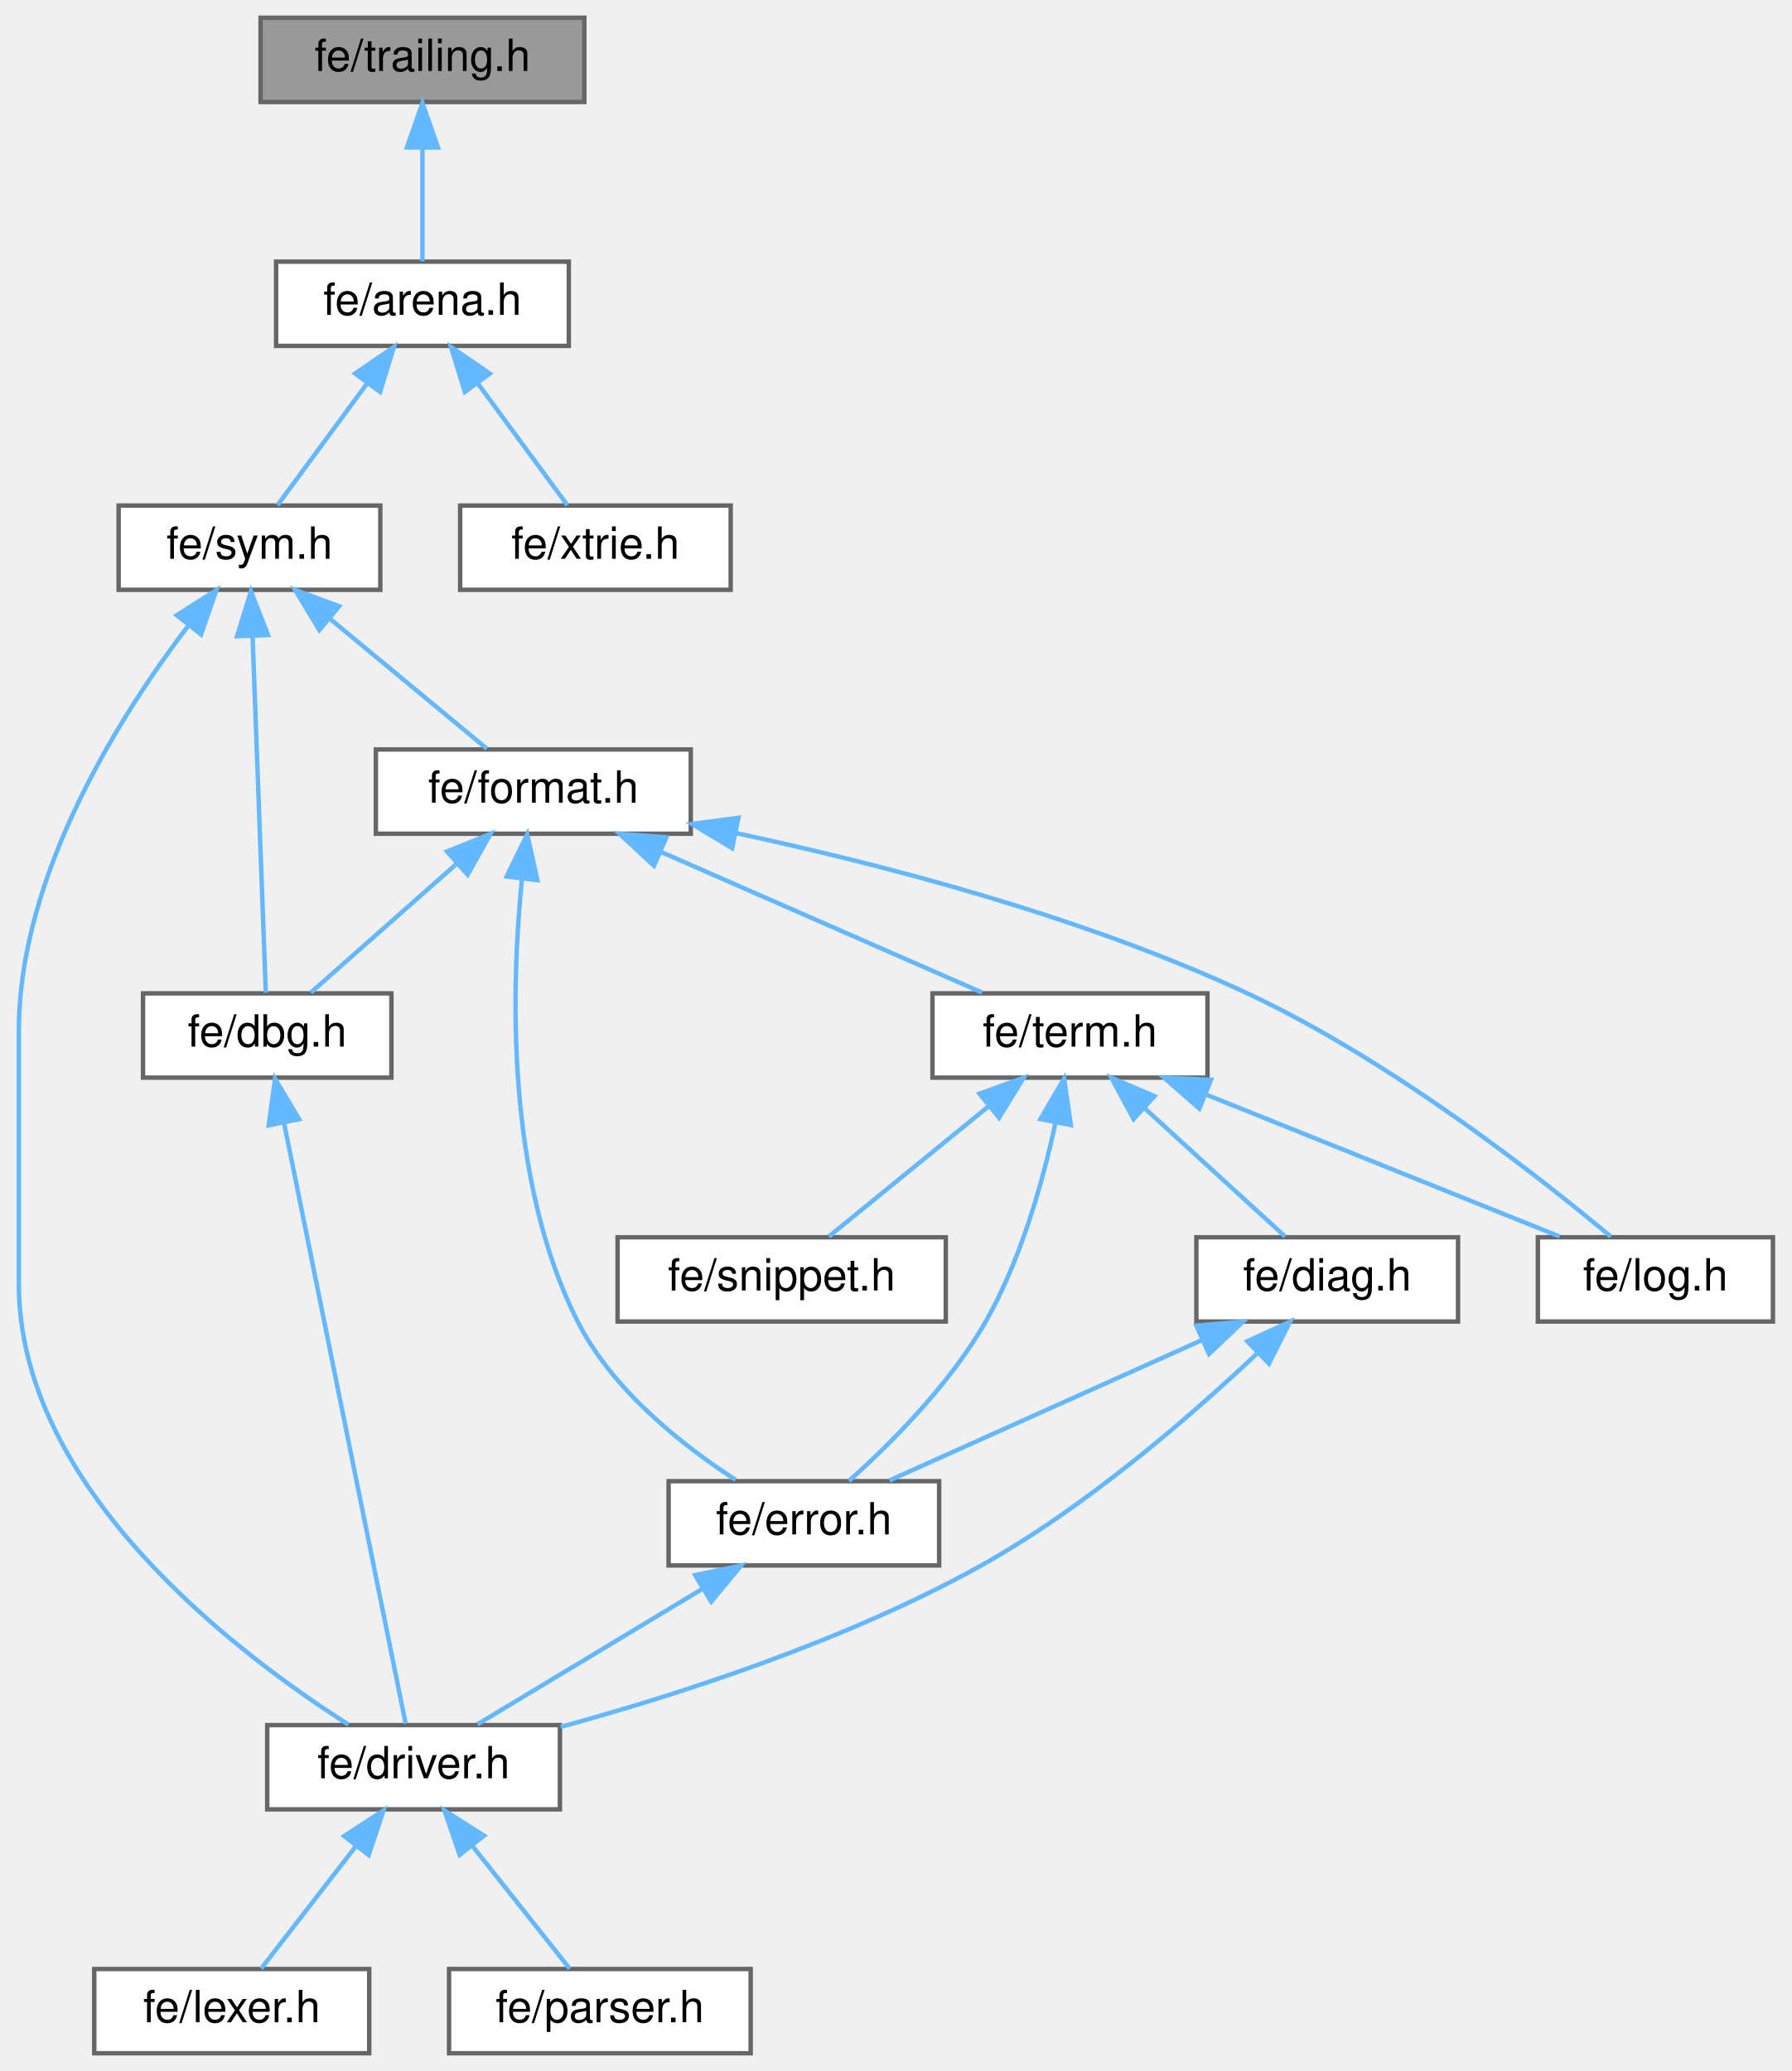
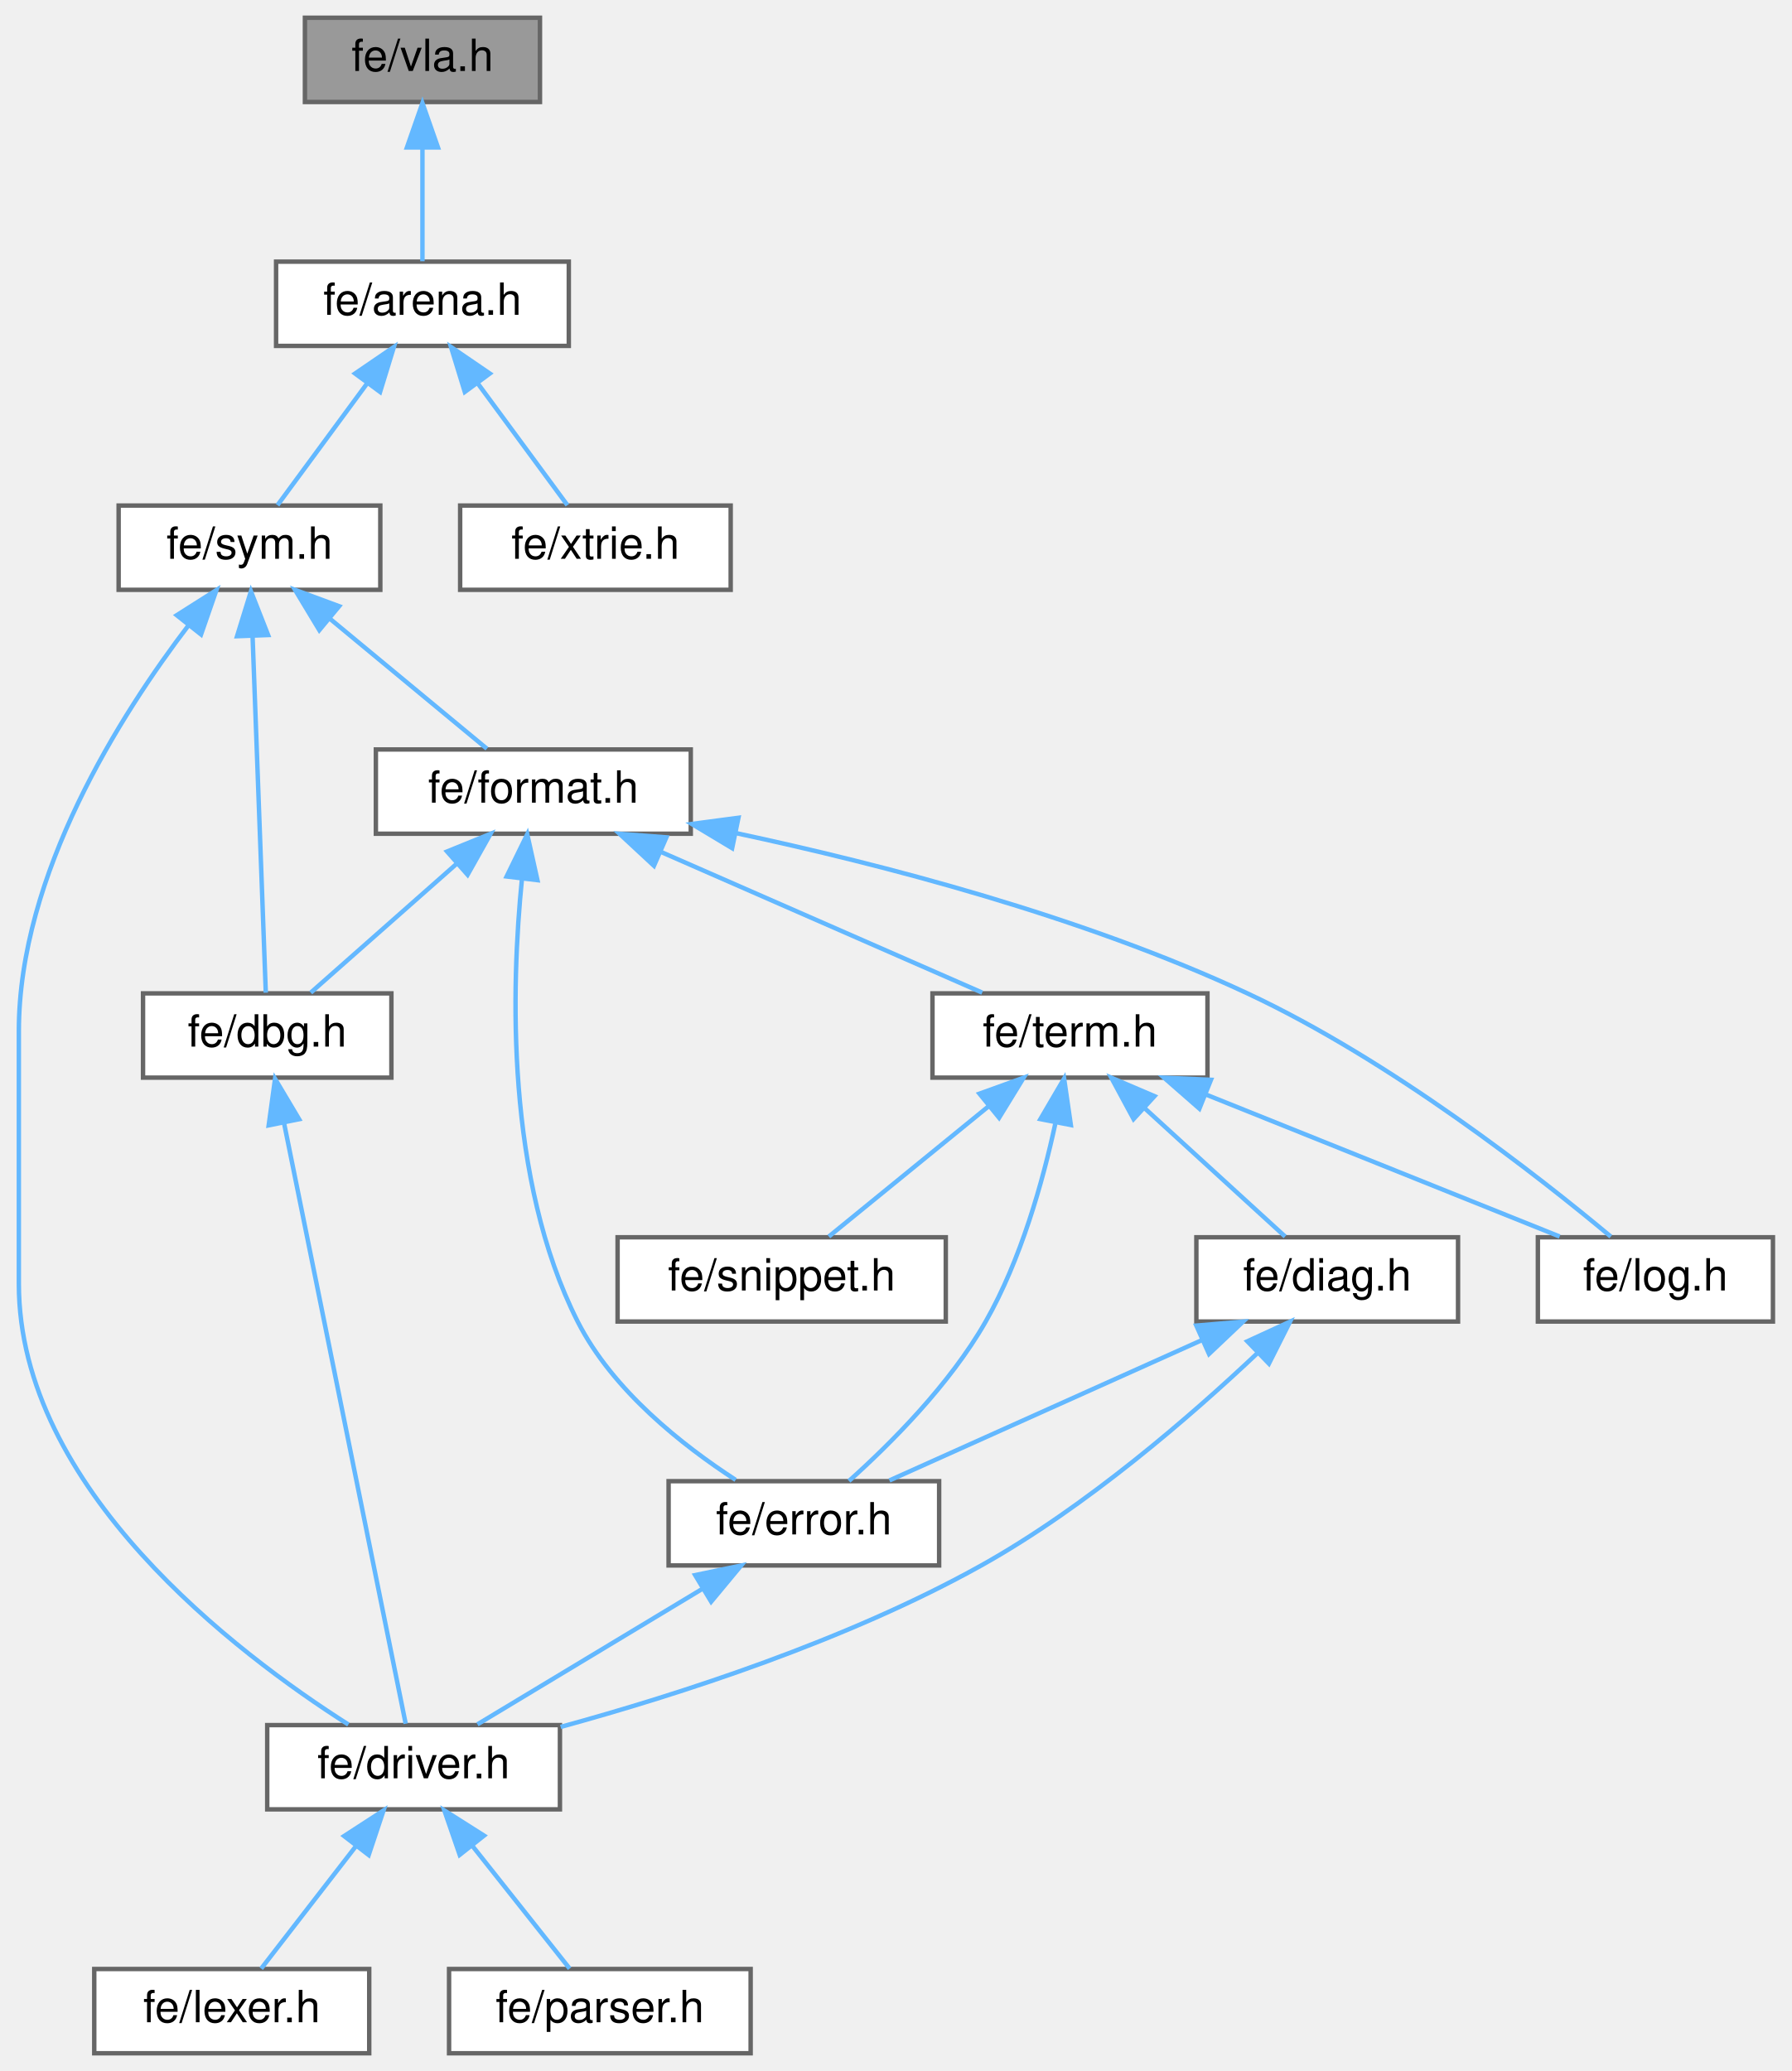
<svg xmlns="http://www.w3.org/2000/svg" xmlns:xlink="http://www.w3.org/1999/xlink" width="404pt" height="467pt" viewBox="0.00 0.00 403.50 467.00">
  <g id="page0,1_graph0" class="graph" transform="scale(1 1) rotate(0) translate(4 463)">
    <g id="Node000001" class="node">
      <g id="a_Node000001">
        <a xlink:title=" ">
-           <polygon fill="#999999" stroke="#666666" points="127.5,-459 54.5,-459 54.5,-440 127.5,-440 127.5,-459" />
-           <text text-anchor="middle" x="91" y="-447" font-family="Helvetica,sans-Serif" font-size="10.00">fe/trailing.h</text>
+           <polygon fill="#999999" stroke="#666666" points="117.5,-459 64.5,-459 64.5,-440 117.5,-440 117.5,-459" />
+           <text text-anchor="middle" x="91" y="-447" font-family="Helvetica,sans-Serif" font-size="10.00">fe/vla.h</text>
        </a>
      </g>
    </g>
    <g id="Node000002" class="node">
      <g id="a_Node000002">
        <a xlink:href="arena_8h.html" target="_top" xlink:title=" ">
          <polygon fill="white" stroke="#666666" points="124,-404 58,-404 58,-385 124,-385 124,-404" />
          <text text-anchor="middle" x="91" y="-392" font-family="Helvetica,sans-Serif" font-size="10.00">fe/arena.h</text>
        </a>
      </g>
    </g>
    <g id="edge1_Node000001_Node000002" class="edge">
      <g id="a_edge1_Node000001_Node000002">
        <a xlink:title=" ">
          <path fill="none" stroke="#63b8ff" d="M91,-429.66C91,-420.93 91,-410.99 91,-404.09" />
          <polygon fill="#63b8ff" stroke="#63b8ff" points="87.5,-429.75 91,-439.75 94.5,-429.75 87.5,-429.75" />
        </a>
      </g>
    </g>
    <g id="Node000003" class="node">
      <g id="a_Node000003">
        <a xlink:href="sym_8h.html" target="_top" xlink:title=" ">
          <polygon fill="white" stroke="#666666" points="81.5,-349 22.5,-349 22.5,-330 81.5,-330 81.5,-349" />
          <text text-anchor="middle" x="52" y="-337" font-family="Helvetica,sans-Serif" font-size="10.00">fe/sym.h</text>
        </a>
      </g>
    </g>
    <g id="edge2_Node000002_Node000003" class="edge">
      <g id="a_edge2_Node000002_Node000003">
        <a xlink:title=" ">
          <path fill="none" stroke="#63b8ff" d="M78.62,-376.67C71.86,-367.5 63.79,-356.52 58.32,-349.09" />
          <polygon fill="#63b8ff" stroke="#63b8ff" points="75.81,-378.77 84.56,-384.75 81.45,-374.62 75.81,-378.77" />
        </a>
      </g>
    </g>
    <g id="Node000014" class="node">
      <g id="a_Node000014">
        <a xlink:href="xtrie_8h.html" target="_top" xlink:title=" ">
          <polygon fill="white" stroke="#666666" points="160.5,-349 99.5,-349 99.5,-330 160.5,-330 160.5,-349" />
          <text text-anchor="middle" x="130" y="-337" font-family="Helvetica,sans-Serif" font-size="10.00">fe/xtrie.h</text>
        </a>
      </g>
    </g>
    <g id="edge20_Node000002_Node000014" class="edge">
      <g id="a_edge20_Node000002_Node000014">
        <a xlink:title=" ">
          <path fill="none" stroke="#63b8ff" d="M103.38,-376.67C110.14,-367.5 118.21,-356.52 123.68,-349.09" />
          <polygon fill="#63b8ff" stroke="#63b8ff" points="100.55,-374.62 97.44,-384.75 106.19,-378.77 100.55,-374.62" />
        </a>
      </g>
    </g>
    <g id="Node000004" class="node">
      <g id="a_Node000004">
        <a xlink:href="dbg_8h.html" target="_top" xlink:title=" ">
          <polygon fill="white" stroke="#666666" points="84,-239 28,-239 28,-220 84,-220 84,-239" />
          <text text-anchor="middle" x="56" y="-227" font-family="Helvetica,sans-Serif" font-size="10.00">fe/dbg.h</text>
        </a>
      </g>
    </g>
    <g id="edge3_Node000003_Node000004" class="edge">
      <g id="a_edge3_Node000003_Node000004">
        <a xlink:title=" ">
          <path fill="none" stroke="#63b8ff" d="M52.7,-319.48C53.58,-295.84 55.04,-256.5 55.68,-239.16" />
          <polygon fill="#63b8ff" stroke="#63b8ff" points="49.2,-319.54 52.33,-329.66 56.2,-319.8 49.2,-319.54" />
        </a>
      </g>
    </g>
    <g id="Node000005" class="node">
      <g id="a_Node000005">
        <a xlink:href="driver_8h.html" target="_top" xlink:title=" ">
          <polygon fill="white" stroke="#666666" points="122,-74 56,-74 56,-55 122,-55 122,-74" />
          <text text-anchor="middle" x="89" y="-62" font-family="Helvetica,sans-Serif" font-size="10.00">fe/driver.h</text>
        </a>
      </g>
    </g>
    <g id="edge7_Node000003_Node000005" class="edge">
      <g id="a_edge7_Node000003_Node000005">
        <a xlink:title=" ">
          <path fill="none" stroke="#63b8ff" d="M38.3,-322.05C22.89,-301.84 0,-265.85 0,-230.5 0,-230.5 0,-230.5 0,-173.5 0,-127.34 49.02,-90.21 74.3,-74.13" />
          <polygon fill="#63b8ff" stroke="#63b8ff" points="35.6,-324.27 44.55,-329.94 41.08,-319.93 35.6,-324.27" />
        </a>
      </g>
    </g>
    <g id="Node000008" class="node">
      <g id="a_Node000008">
        <a xlink:href="format_8h.html" target="_top" xlink:title=" ">
          <polygon fill="white" stroke="#666666" points="151.5,-294 80.5,-294 80.5,-275 151.5,-275 151.5,-294" />
          <text text-anchor="middle" x="116" y="-282" font-family="Helvetica,sans-Serif" font-size="10.00">fe/format.h</text>
        </a>
      </g>
    </g>
    <g id="edge8_Node000003_Node000008" class="edge">
      <g id="a_edge8_Node000003_Node000008">
        <a xlink:title=" ">
          <path fill="none" stroke="#63b8ff" d="M69.99,-323.6C81.46,-314.11 95.91,-302.13 105.53,-294.17" />
          <polygon fill="#63b8ff" stroke="#63b8ff" points="67.75,-320.91 62.28,-329.98 72.22,-326.3 67.75,-320.91" />
        </a>
      </g>
    </g>
    <g id="edge4_Node000004_Node000005" class="edge">
      <g id="a_edge4_Node000004_Node000005">
        <a xlink:title=" ">
          <path fill="none" stroke="#63b8ff" d="M59.78,-209.83C66.9,-174.67 82.04,-99.9 87.22,-74.31" />
          <polygon fill="#63b8ff" stroke="#63b8ff" points="56.33,-209.24 57.77,-219.74 63.19,-210.63 56.33,-209.24" />
        </a>
      </g>
    </g>
    <g id="Node000006" class="node">
      <g id="a_Node000006">
        <a xlink:href="lexer_8h.html" target="_top" xlink:title=" ">
          <polygon fill="white" stroke="#666666" points="79,-19 17,-19 17,0 79,0 79,-19" />
          <text text-anchor="middle" x="48" y="-7" font-family="Helvetica,sans-Serif" font-size="10.00">fe/lexer.h</text>
        </a>
      </g>
    </g>
    <g id="edge5_Node000005_Node000006" class="edge">
      <g id="a_edge5_Node000005_Node000006">
        <a xlink:title=" ">
          <path fill="none" stroke="#63b8ff" d="M75.98,-46.67C68.88,-37.5 60.4,-26.52 54.64,-19.09" />
          <polygon fill="#63b8ff" stroke="#63b8ff" points="73.34,-48.98 82.23,-54.75 78.88,-44.7 73.34,-48.98" />
        </a>
      </g>
    </g>
    <g id="Node000007" class="node">
      <g id="a_Node000007">
        <a xlink:href="parser_8h.html" target="_top" xlink:title=" ">
          <polygon fill="white" stroke="#666666" points="165,-19 97,-19 97,0 165,0 165,-19" />
          <text text-anchor="middle" x="131" y="-7" font-family="Helvetica,sans-Serif" font-size="10.00">fe/parser.h</text>
        </a>
      </g>
    </g>
    <g id="edge6_Node000005_Node000007" class="edge">
      <g id="a_edge6_Node000005_Node000007">
        <a xlink:title=" ">
          <path fill="none" stroke="#63b8ff" d="M102.33,-46.67C109.61,-37.5 118.3,-26.52 124.19,-19.09" />
          <polygon fill="#63b8ff" stroke="#63b8ff" points="99.4,-44.74 95.94,-54.75 104.89,-49.08 99.4,-44.74" />
        </a>
      </g>
    </g>
    <g id="edge9_Node000008_Node000004" class="edge">
      <g id="a_edge9_Node000008_Node000004">
        <a xlink:title=" ">
          <path fill="none" stroke="#63b8ff" d="M98.82,-268.32C88.12,-258.87 74.74,-247.06 65.82,-239.17" />
          <polygon fill="#63b8ff" stroke="#63b8ff" points="96.55,-270.99 106.36,-274.98 101.18,-265.74 96.55,-270.99" />
        </a>
      </g>
    </g>
    <g id="Node000009" class="node">
      <g id="a_Node000009">
        <a xlink:href="error_8h.html" target="_top" xlink:title=" ">
          <polygon fill="white" stroke="#666666" points="207.5,-129 146.5,-129 146.5,-110 207.5,-110 207.5,-129" />
          <text text-anchor="middle" x="177" y="-117" font-family="Helvetica,sans-Serif" font-size="10.00">fe/error.h</text>
        </a>
      </g>
    </g>
    <g id="edge10_Node000008_Node000009" class="edge">
      <g id="a_edge10_Node000008_Node000009">
        <a xlink:title=" ">
          <path fill="none" stroke="#63b8ff" d="M113.44,-264.84C110.99,-240.47 109.73,-197.12 126,-165 133.86,-149.48 149.68,-137.04 161.62,-129.29" />
          <polygon fill="#63b8ff" stroke="#63b8ff" points="109.98,-265.36 114.63,-274.87 116.93,-264.53 109.98,-265.36" />
        </a>
      </g>
    </g>
    <g id="Node000010" class="node">
      <g id="a_Node000010">
        <a xlink:href="log_8h.html" target="_top" xlink:title=" ">
          <polygon fill="white" stroke="#666666" points="395.5,-184 342.5,-184 342.5,-165 395.5,-165 395.5,-184" />
          <text text-anchor="middle" x="369" y="-172" font-family="Helvetica,sans-Serif" font-size="10.00">fe/log.h</text>
        </a>
      </g>
    </g>
    <g id="edge12_Node000008_Node000010" class="edge">
      <g id="a_edge12_Node000008_Node000010">
        <a xlink:title=" ">
          <path fill="none" stroke="#63b8ff" d="M161.59,-275.16C194.63,-268.11 239.85,-256.35 277,-239 309.36,-223.89 342.73,-197.7 358.94,-184.16" />
          <polygon fill="#63b8ff" stroke="#63b8ff" points="160.83,-271.74 151.74,-277.2 162.25,-278.6 160.83,-271.74" />
        </a>
      </g>
    </g>
    <g id="Node000011" class="node">
      <g id="a_Node000011">
        <a xlink:href="term_8h.html" target="_top" xlink:title=" ">
          <polygon fill="white" stroke="#666666" points="268,-239 206,-239 206,-220 268,-220 268,-239" />
          <text text-anchor="middle" x="237" y="-227" font-family="Helvetica,sans-Serif" font-size="10.00">fe/term.h</text>
        </a>
      </g>
    </g>
    <g id="edge13_Node000008_Node000011" class="edge">
      <g id="a_edge13_Node000008_Node000011">
        <a xlink:title=" ">
          <path fill="none" stroke="#63b8ff" d="M144.77,-270.9C167.12,-261.11 197.52,-247.79 217.21,-239.17" />
          <polygon fill="#63b8ff" stroke="#63b8ff" points="143.2,-267.77 135.44,-274.98 146,-274.18 143.2,-267.77" />
        </a>
      </g>
    </g>
    <g id="edge11_Node000009_Node000005" class="edge">
      <g id="a_edge11_Node000009_Node000005">
        <a xlink:title=" ">
          <path fill="none" stroke="#63b8ff" d="M154.08,-104.7C138.05,-95.04 117.13,-82.44 103.4,-74.17" />
          <polygon fill="#63b8ff" stroke="#63b8ff" points="152.49,-107.82 162.86,-109.98 156.1,-101.83 152.49,-107.82" />
        </a>
      </g>
    </g>
    <g id="edge17_Node000011_Node000009" class="edge">
      <g id="a_edge17_Node000011_Node000009">
        <a xlink:title=" ">
          <path fill="none" stroke="#63b8ff" d="M233.69,-209.6C230.85,-196.48 225.93,-178.92 218,-165 209.89,-150.76 196.44,-137.35 187.17,-129.05" />
          <polygon fill="#63b8ff" stroke="#63b8ff" points="230.33,-210.65 235.68,-219.79 237.2,-209.31 230.33,-210.65" />
        </a>
      </g>
    </g>
    <g id="edge18_Node000011_Node000010" class="edge">
      <g id="a_edge18_Node000011_Node000010">
        <a xlink:title=" ">
          <path fill="none" stroke="#63b8ff" d="M267.73,-216.16C292.17,-206.35 325.74,-192.87 347.41,-184.17" />
          <polygon fill="#63b8ff" stroke="#63b8ff" points="266.18,-213.01 258.21,-219.98 268.79,-219.51 266.18,-213.01" />
        </a>
      </g>
    </g>
    <g id="Node000012" class="node">
      <g id="a_Node000012">
        <a xlink:href="diag_8h.html" target="_top" xlink:title=" ">
          <polygon fill="white" stroke="#666666" points="324.5,-184 265.5,-184 265.5,-165 324.5,-165 324.5,-184" />
          <text text-anchor="middle" x="295" y="-172" font-family="Helvetica,sans-Serif" font-size="10.00">fe/diag.h</text>
        </a>
      </g>
    </g>
    <g id="edge14_Node000011_Node000012" class="edge">
      <g id="a_edge14_Node000011_Node000012">
        <a xlink:title=" ">
          <path fill="none" stroke="#63b8ff" d="M253.91,-213.04C264.2,-203.64 276.97,-191.98 285.51,-184.17" />
          <polygon fill="#63b8ff" stroke="#63b8ff" points="251.34,-210.66 246.32,-219.98 256.06,-215.82 251.34,-210.66" />
        </a>
      </g>
    </g>
    <g id="Node000013" class="node">
      <g id="a_Node000013">
        <a xlink:href="snippet_8h.html" target="_top" xlink:title=" ">
          <polygon fill="white" stroke="#666666" points="209,-184 135,-184 135,-165 209,-165 209,-184" />
          <text text-anchor="middle" x="172" y="-172" font-family="Helvetica,sans-Serif" font-size="10.00">fe/snippet.h</text>
        </a>
      </g>
    </g>
    <g id="edge19_Node000011_Node000013" class="edge">
      <g id="a_edge19_Node000011_Node000013">
        <a xlink:title=" ">
          <path fill="none" stroke="#63b8ff" d="M218.73,-213.6C207.08,-204.11 192.4,-192.13 182.63,-184.17" />
          <polygon fill="#63b8ff" stroke="#63b8ff" points="216.59,-216.38 226.56,-219.98 221.02,-210.95 216.59,-216.38" />
        </a>
      </g>
    </g>
    <g id="edge15_Node000012_Node000005" class="edge">
      <g id="a_edge15_Node000012_Node000005">
        <a xlink:title=" ">
          <path fill="none" stroke="#63b8ff" d="M279.27,-157.87C264.32,-143.75 240.67,-123.21 217,-110 186.7,-93.09 148.82,-80.89 122.16,-73.59" />
          <polygon fill="#63b8ff" stroke="#63b8ff" points="276.99,-160.54 286.62,-164.97 281.86,-155.51 276.99,-160.54" />
        </a>
      </g>
    </g>
    <g id="edge16_Node000012_Node000009" class="edge">
      <g id="a_edge16_Node000012_Node000009">
        <a xlink:title=" ">
          <path fill="none" stroke="#63b8ff" d="M266.65,-160.77C244.88,-150.99 215.41,-137.75 196.3,-129.17" />
          <polygon fill="#63b8ff" stroke="#63b8ff" points="265.49,-164.08 276.04,-164.98 268.35,-157.69 265.49,-164.08" />
        </a>
      </g>
    </g>
  </g>
</svg>
